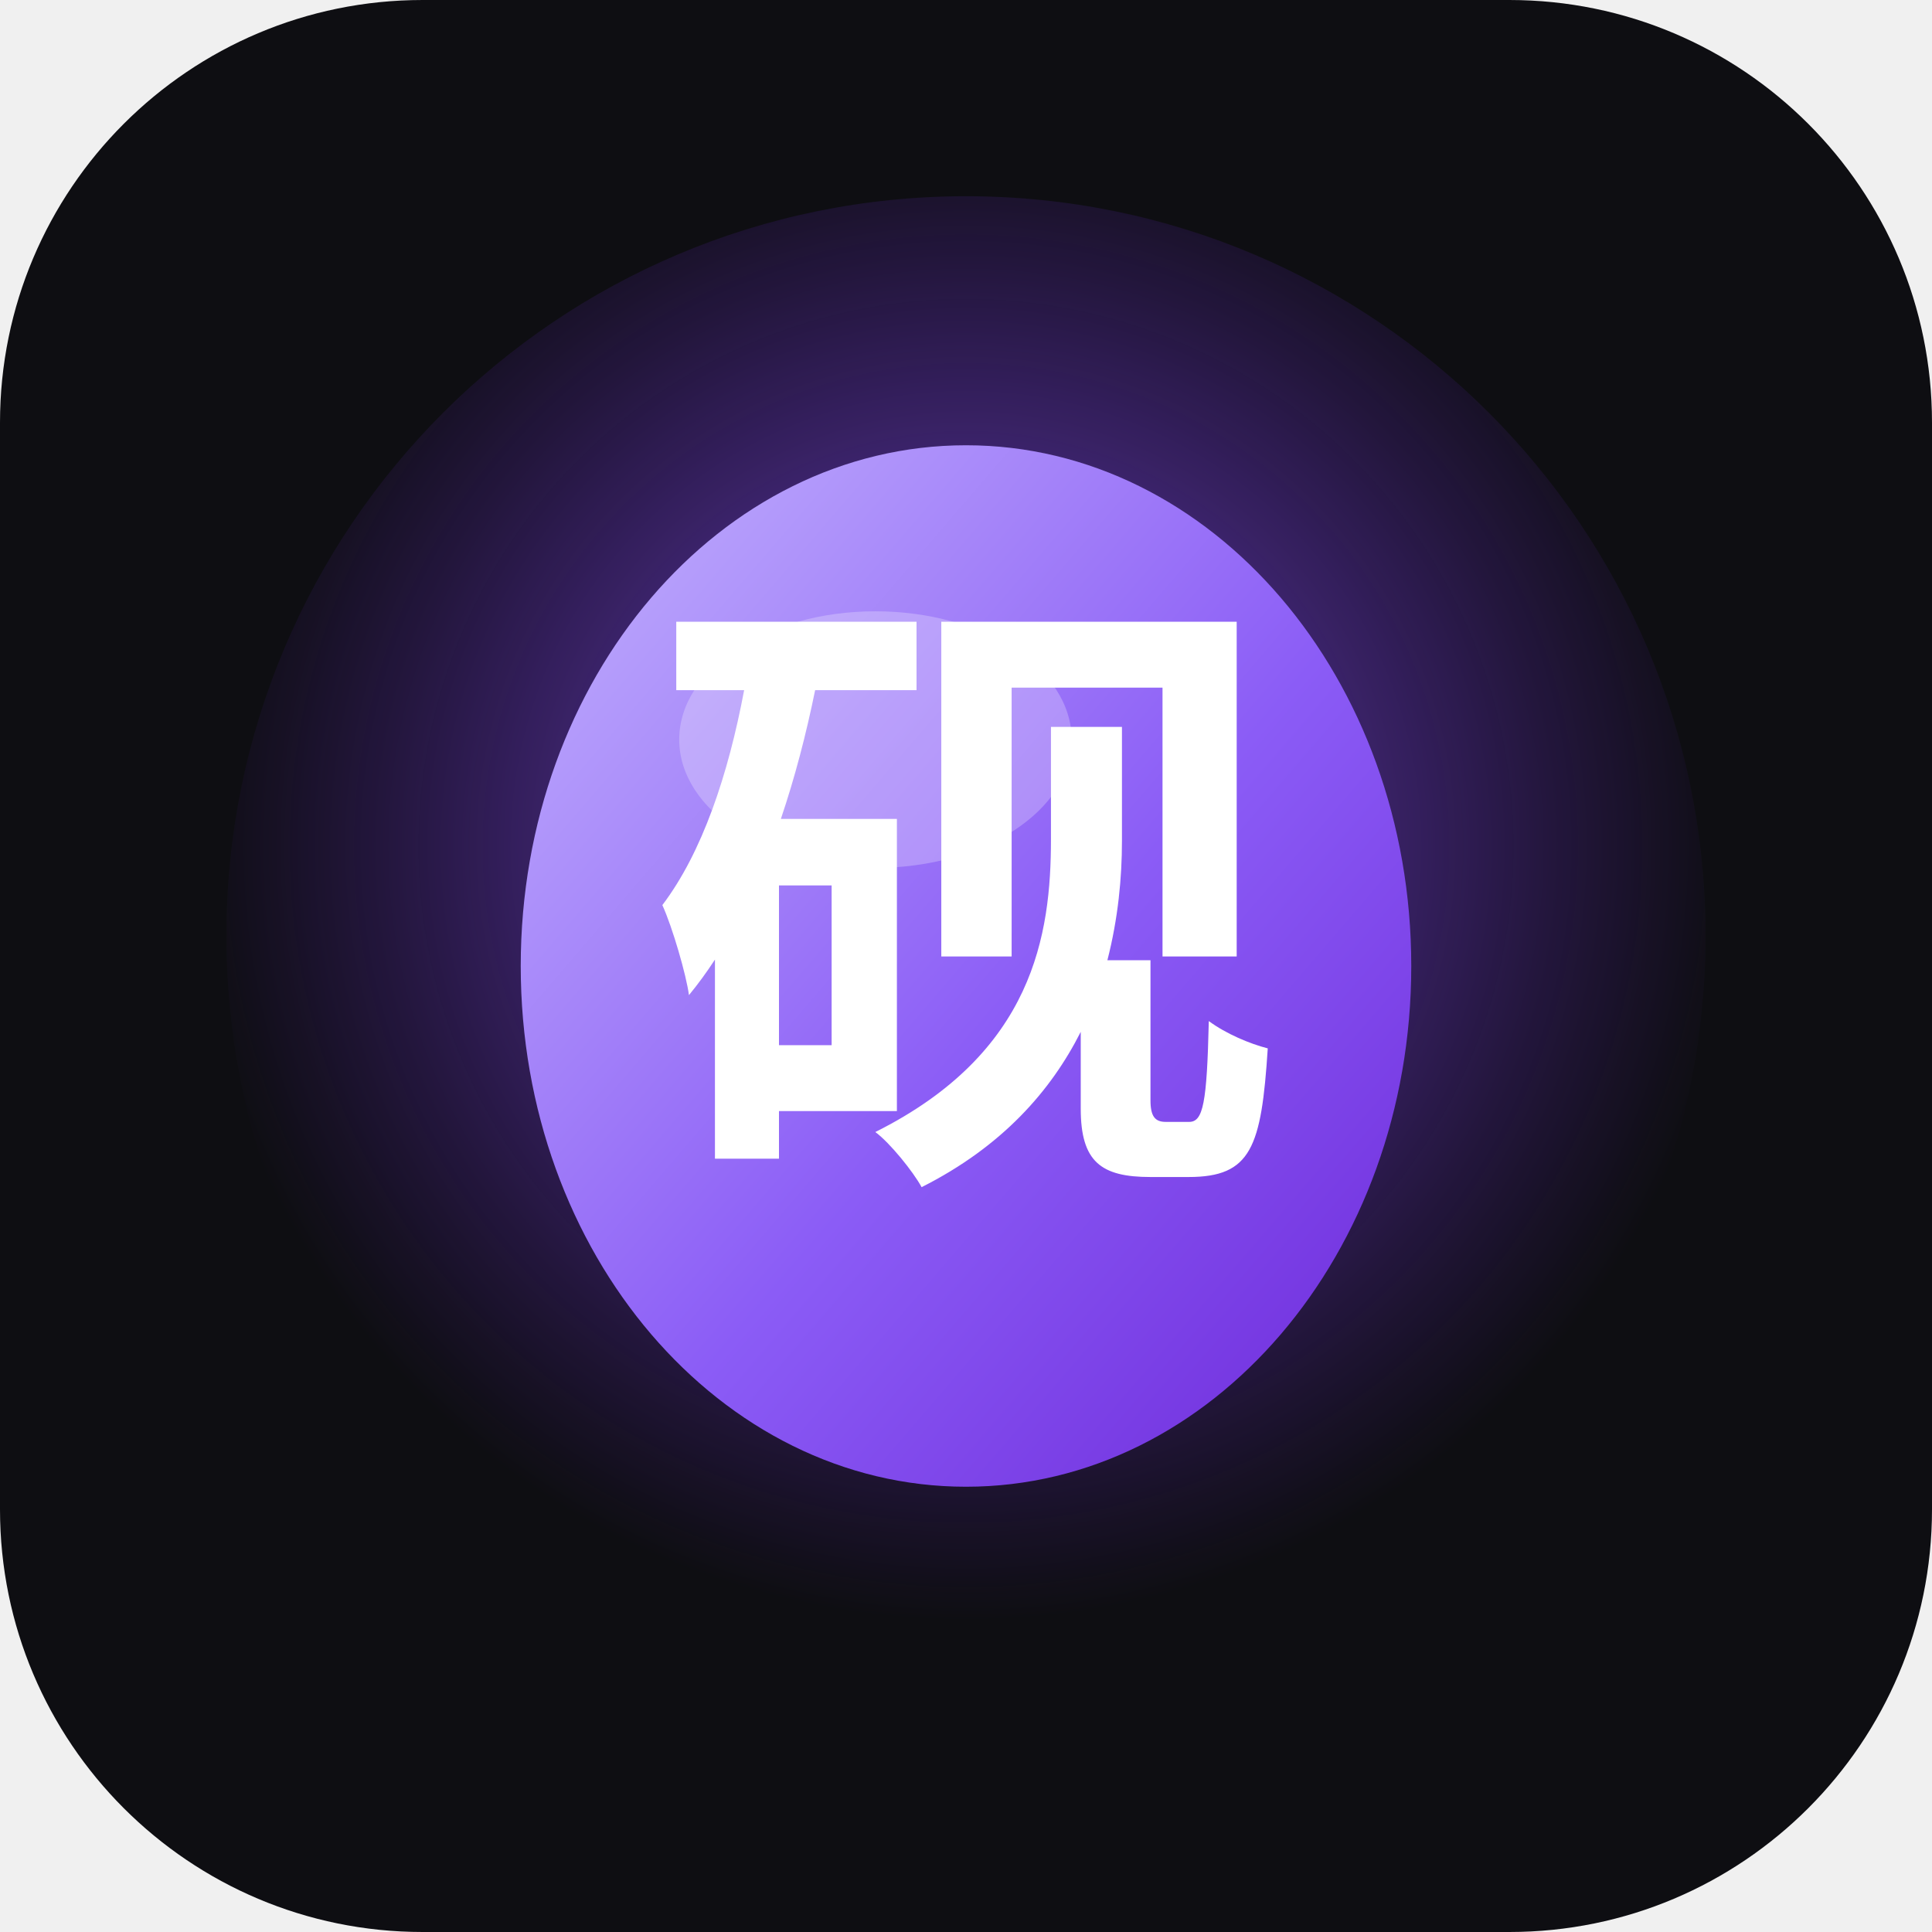
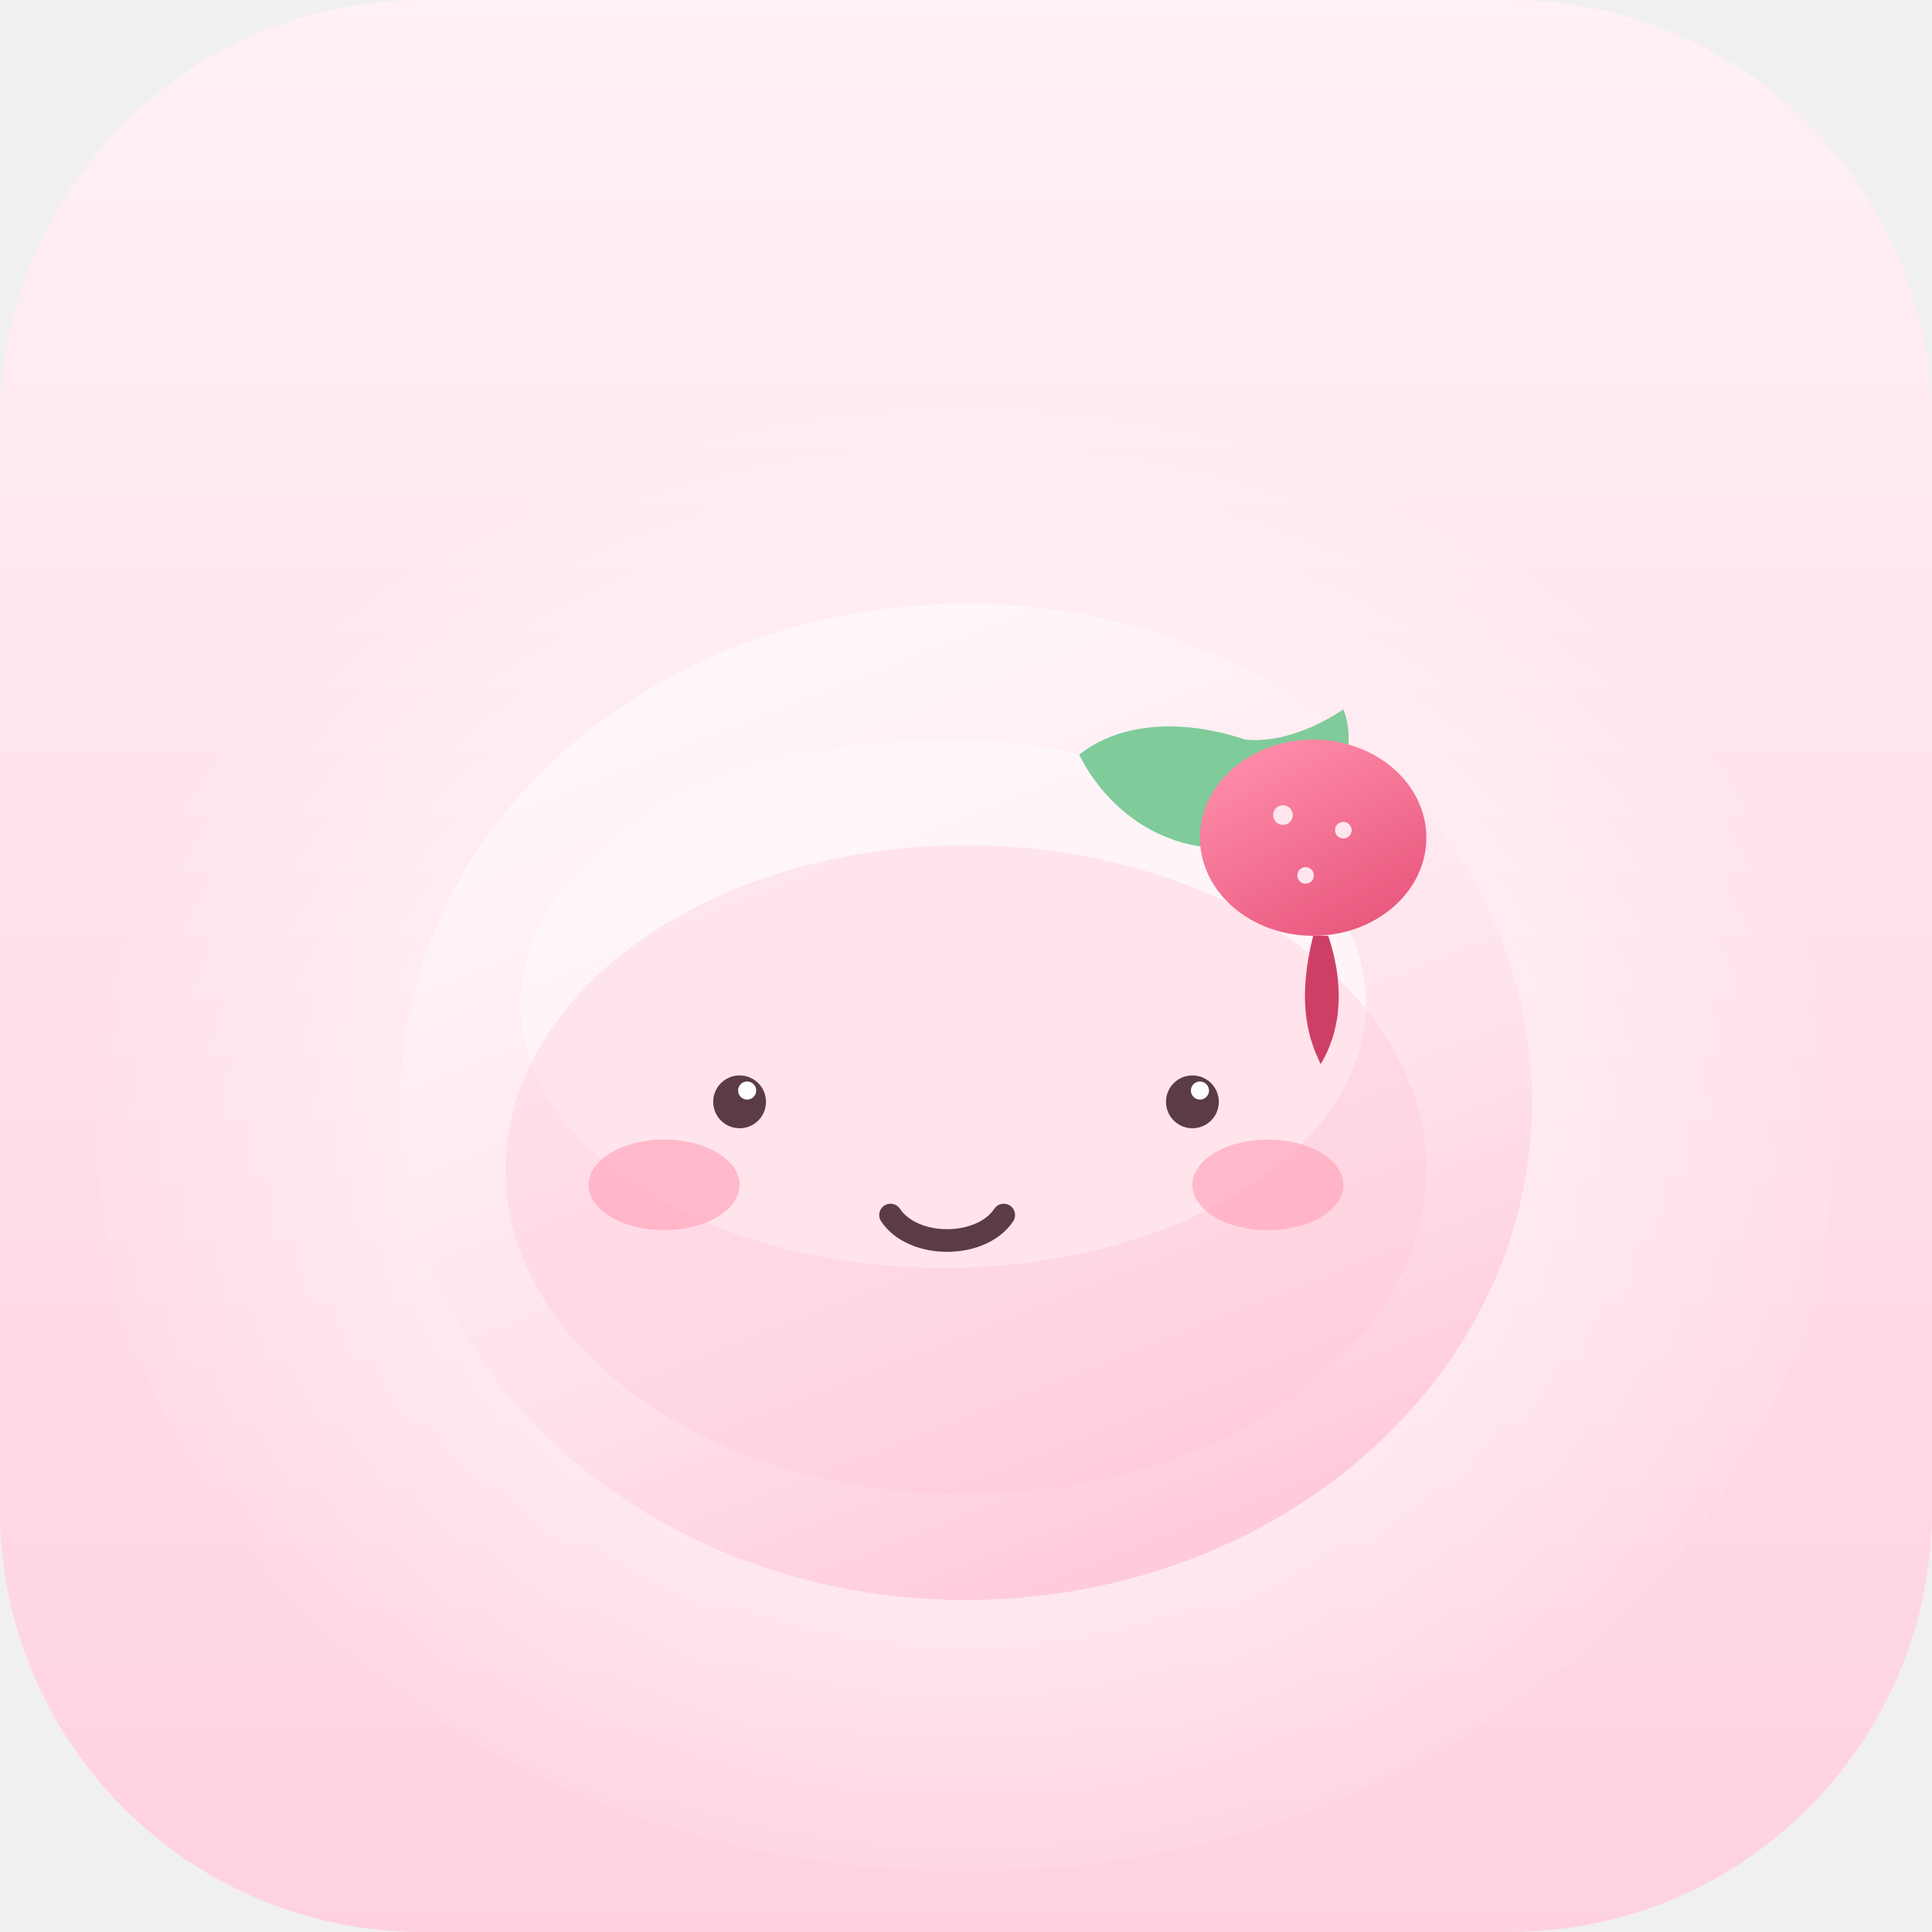
- <svg xmlns="http://www.w3.org/2000/svg" viewBox="0 0 512 512" role="img" aria-label="Inkstone 砚">
+ <svg xmlns="http://www.w3.org/2000/svg" viewBox="0 0 512 512" role="img" aria-label="Mochi 麻薯">
  <defs>
-     <radialGradient id="glow" cx="50%" cy="44%" r="52%">
-       <stop offset="0%" stop-color="#8b5cf6" stop-opacity=".85" />
-       <stop offset="100%" stop-color="#6d28d9" stop-opacity="0" />
+     <linearGradient id="bg" x1="0" y1="0" x2="0" y2="1">
+       <stop offset="0%" stop-color="#fff1f5" />
+       <stop offset="100%" stop-color="#ffd1e0" />
+     </linearGradient>
+     <radialGradient id="glow" cx="50%" cy="52%" r="52%">
+       <stop offset="0%" stop-color="#ffffff" stop-opacity=".95" />
+       <stop offset="100%" stop-color="#ffffff" stop-opacity="0" />
    </radialGradient>
-     <linearGradient id="stone" x1="0" y1="0" x2="1" y2="1">
-       <stop offset="0%" stop-color="#c4b5fd" />
-       <stop offset="55%" stop-color="#8b5cf6" />
-       <stop offset="100%" stop-color="#6d28d9" />
+     <linearGradient id="body" x1="30%" y1="10%" x2="70%" y2="100%">
+       <stop offset="0%" stop-color="#fff6f9" />
+       <stop offset="62%" stop-color="#ffe0eb" />
+       <stop offset="100%" stop-color="#ffc7d7" />
+     </linearGradient>
+     <linearGradient id="berry" x1="20%" y1="0%" x2="80%" y2="100%">
+       <stop offset="0%" stop-color="#ff8fab" />
+       <stop offset="100%" stop-color="#e8557b" />
    </linearGradient>
  </defs>
-   <rect width="512" height="512" rx="112" fill="#0e0e12" />
-   <circle cx="256" cy="248" r="196" fill="url(#glow)" />
-   <ellipse cx="256" cy="256" rx="118" ry="138" fill="url(#stone)" />
-   <ellipse cx="232" cy="196" rx="52" ry="34" fill="#ffffff" opacity=".25" />
-   <text x="256" y="300" text-anchor="middle" font-family="-apple-system, 'PingFang SC', 'Noto Sans CJK SC', sans-serif" font-size="168" font-weight="700" fill="#ffffff">砚</text>
+   <rect width="512" height="512" rx="112" fill="url(#bg)" />
+   <ellipse cx="256" cy="300" rx="230" ry="196" fill="url(#glow)" />
+   <ellipse cx="256" cy="292" rx="150" ry="132" fill="url(#body)" />
+   <ellipse cx="250" cy="266" rx="112" ry="70" fill="#fff6f9" opacity=".9" />
+   <ellipse cx="256" cy="310" rx="122" ry="86" fill="#ffc7d7" opacity=".35" />
+   <circle cx="196" cy="292" r="7" fill="#5a3b46" />
+   <circle cx="316" cy="292" r="7" fill="#5a3b46" />
+   <circle cx="198" cy="289" r="2.4" fill="#ffffff" />
+   <circle cx="318" cy="289" r="2.4" fill="#ffffff" />
+   <ellipse cx="176" cy="314" rx="20" ry="12" fill="#ffa6bc" opacity=".7" />
+   <ellipse cx="336" cy="314" rx="20" ry="12" fill="#ffa6bc" opacity=".7" />
+   <path d="M236 322c6 9 24 9 30 0" stroke="#5a3b46" stroke-width="6" stroke-linecap="round" fill="none" />
+   <path d="M330 196c-18-6-34-4-44 4 10 20 32 30 52 22 18-8 22-24 18-34-6 4-16 9-26 8Z" fill="#7fcb9a" />
+   <ellipse cx="348" cy="222" rx="30" ry="26" fill="url(#berry)" />
+   <path d="M348 248c-4 16-2 26 2 34 6-10 6-22 2-34Z" fill="#ce3f66" />
+   <circle cx="340" cy="216" r="2.6" fill="#ffe6ee" />
+   <circle cx="356" cy="220" r="2.2" fill="#ffe6ee" />
+   <circle cx="346" cy="232" r="2.2" fill="#ffe6ee" />
</svg>
